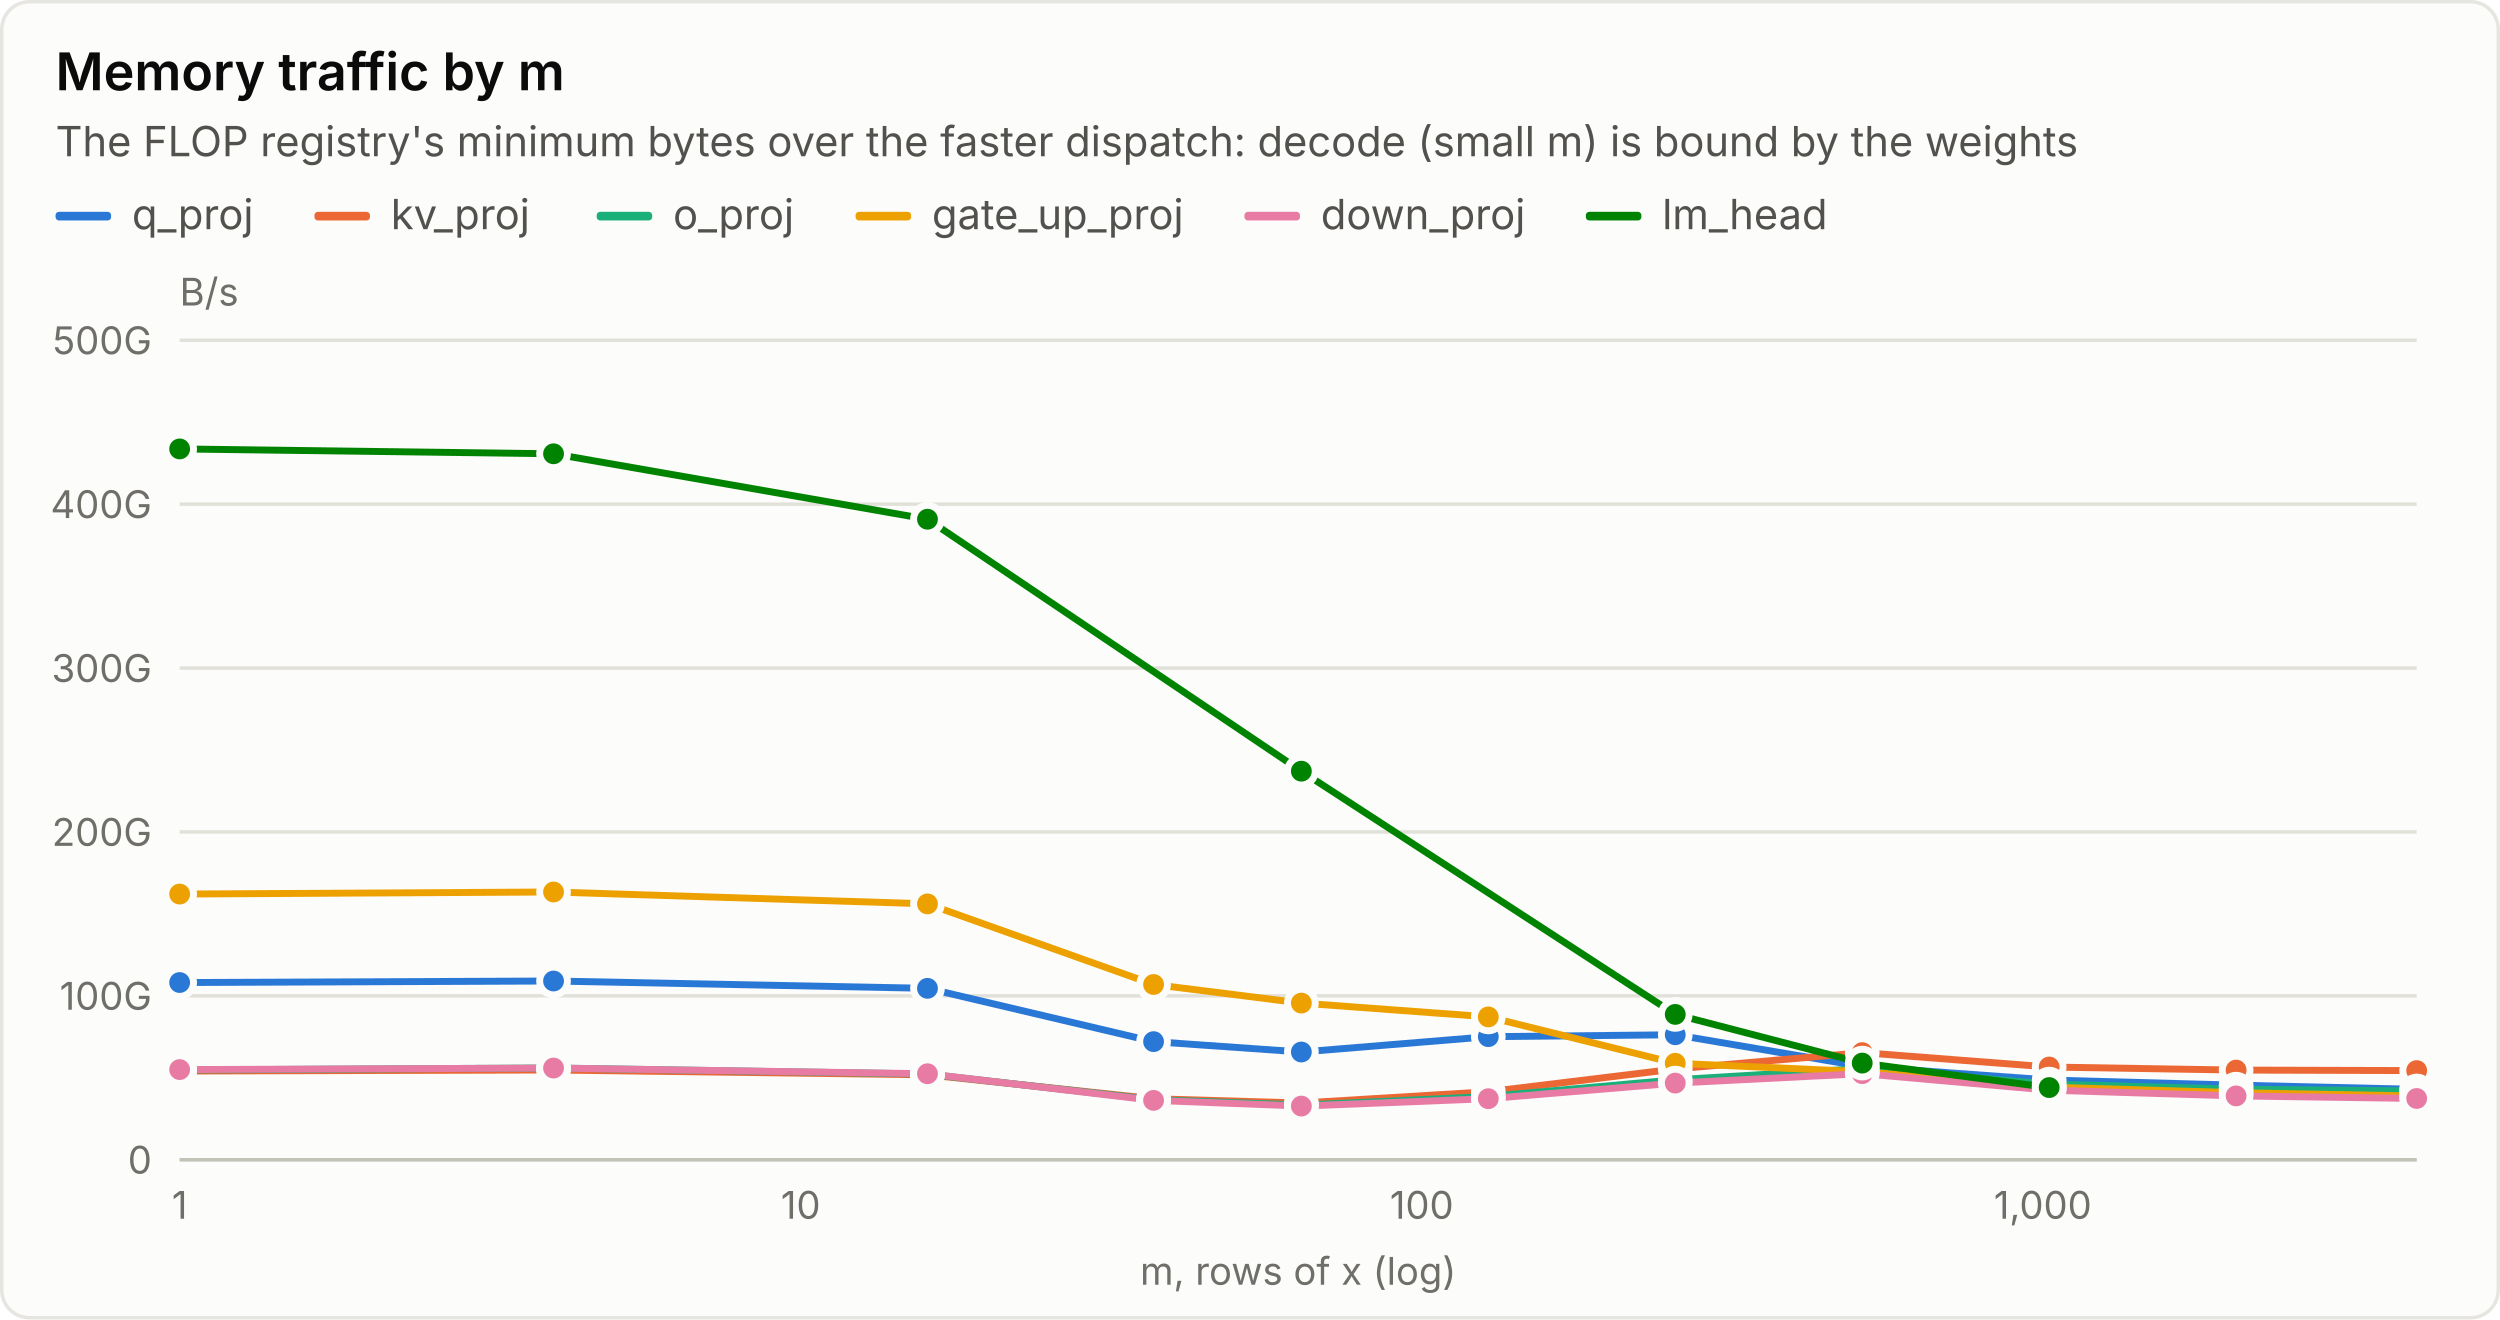
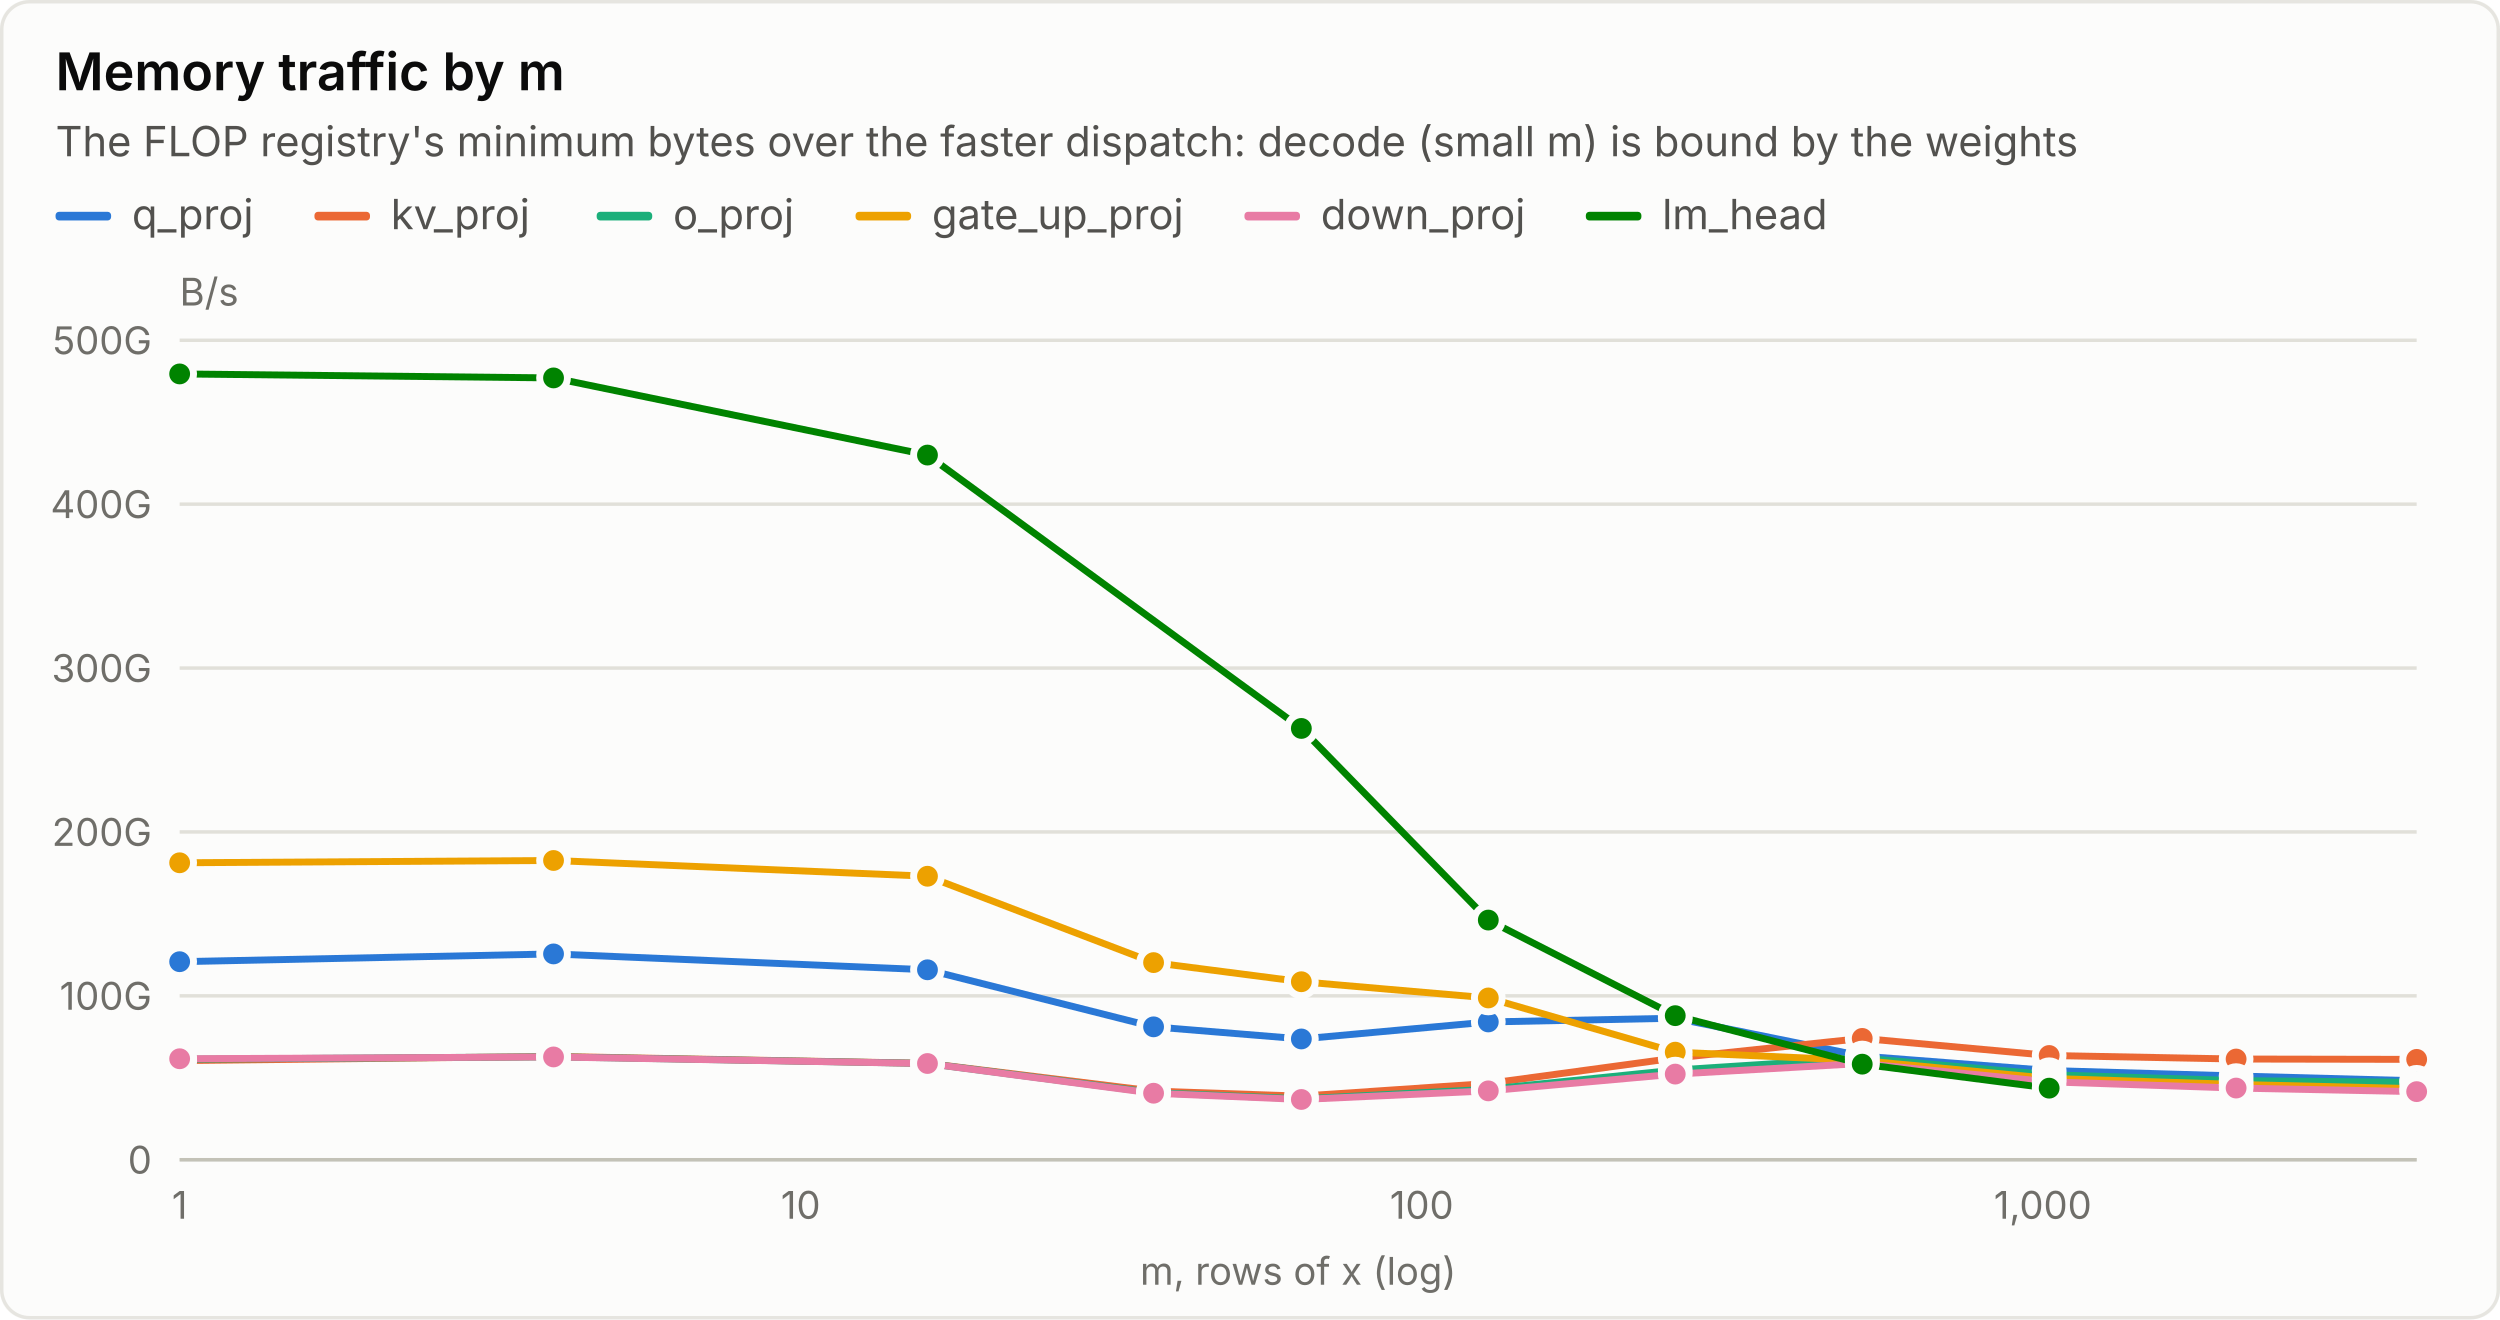
<svg xmlns="http://www.w3.org/2000/svg" width="720" height="380" viewBox="0 0 720 380" role="img" aria-labelledby="matmul-bandwidth-title matmul-bandwidth-desc">
  <style>text{font-family:system-ui,-apple-system,'Segoe UI',sans-serif}.line{fill:none;stroke-width:2;stroke-linejoin:round;stroke-linecap:round}.bg{fill:#fcfcfb}.frame{fill:none;stroke:#e6e5e0}.t1{fill:#0b0b0b}.t2{fill:#52514e}.t3{fill:#6f6e69}.grid{stroke:#e1e0d9}.axis{stroke:#c3c2b7}.ref{stroke:#52514e}.band{fill:#f0efec}.ring{stroke:#fcfcfb}.gap{stroke:#fcfcfb}.qx{fill:#f0efec}.qz{fill:#fcfcfb;stroke:#52514e}.emph{stroke:#52514e}.fn{fill:#a3a29c}.sn{stroke:#a3a29c}.f0{fill:#2a78d6}.s0{stroke:#2a78d6}.f1{fill:#eb6834}.s1{stroke:#eb6834}.f2{fill:#1baf7a}.s2{stroke:#1baf7a}.f3{fill:#eda100}.s3{stroke:#eda100}.f4{fill:#e87ba4}.s4{stroke:#e87ba4}.f5{fill:#008300}.s5{stroke:#008300}.f6{fill:#6250d6}.s6{stroke:#6250d6}.f7{fill:#e34948}.s7{stroke:#e34948}.q0{fill:#cde2fb}.q1{fill:#b7d3f6}.q2{fill:#9ec5f4}.q3{fill:#86b6ef}.q4{fill:#6da7ec}.q5{fill:#5598e7}.q6{fill:#3987e5}.q7{fill:#2a78d6}.q8{fill:#256abf}.q9{fill:#1c5cab}.q10{fill:#184f95}.q11{fill:#104281}.q12{fill:#0d366b}.fgood{fill:#0ca30c}.sgood{stroke:#0ca30c}.fwarn{fill:#fab219}.swarn{stroke:#fab219}.fserious{fill:#ec835a}.sserious{stroke:#ec835a}.fcrit{fill:#d03b3b}.scrit{stroke:#d03b3b}@media (prefers-color-scheme:dark){.bg{fill:#1a1a19}.frame{fill:none;stroke:#2c2c2a}.t1{fill:#f0efec}.t2{fill:#c3c2b7}.t3{fill:#898781}.grid{stroke:#2c2c2a}.axis{stroke:#383835}.ref{stroke:#c3c2b7}.band{fill:#242423}.ring{stroke:#1a1a19}.gap{stroke:#1a1a19}.qx{fill:#242423}.qz{fill:#1a1a19;stroke:#c3c2b7}.emph{stroke:#c3c2b7}.fn{fill:#6f6e69}.sn{stroke:#6f6e69}.f0{fill:#3987e5}.s0{stroke:#3987e5}.f1{fill:#d95926}.s1{stroke:#d95926}.f2{fill:#199e70}.s2{stroke:#199e70}.f3{fill:#c98500}.s3{stroke:#c98500}.f4{fill:#d55181}.s4{stroke:#d55181}.f5{fill:#008300}.s5{stroke:#008300}.f6{fill:#9085e9}.s6{stroke:#9085e9}.f7{fill:#e66767}.s7{stroke:#e66767}.q0{fill:#0d366b}.q1{fill:#104281}.q2{fill:#184f95}.q3{fill:#1c5cab}.q4{fill:#256abf}.q5{fill:#2a78d6}.q6{fill:#3987e5}.q7{fill:#5598e7}.q8{fill:#6da7ec}.q9{fill:#86b6ef}.q10{fill:#9ec5f4}.q11{fill:#b7d3f6}.q12{fill:#cde2fb}}</style>
  <rect class="bg" x="0" y="0" width="720" height="380" rx="8" />
  <rect class="frame" x="0.5" y="0.5" width="719" height="379" rx="8" />
  <text class="t1" x="16" y="26" font-size="15" font-weight="600">Memory traffic by m</text>
  <text class="t2" x="16" y="45" font-size="12">The FLOP registry's minimum bytes over the faster dispatch: decode (small m) is bound by the weights</text>
  <rect class="f0" x="16" y="61" width="16" height="2.5" rx="1" />
  <text class="t2" x="38" y="66" font-size="12">q_proj</text>
  <rect class="f1" x="90.56" y="61" width="16" height="2.5" rx="1" />
  <text class="t2" x="112.56" y="66" font-size="12">kv_proj</text>
  <rect class="f2" x="171.84" y="61" width="16" height="2.5" rx="1" />
  <text class="t2" x="193.84" y="66" font-size="12">o_proj</text>
  <rect class="f3" x="246.4" y="61" width="16" height="2.5" rx="1" />
  <text class="t2" x="268.4" y="66" font-size="12">gate_up_proj</text>
  <rect class="f4" x="358.4" y="61" width="16" height="2.5" rx="1" />
  <text class="t2" x="380.4" y="66" font-size="12">down_proj</text>
  <rect class="f5" x="456.72" y="61" width="16" height="2.5" rx="1" />
  <text class="t2" x="478.72" y="66" font-size="12">lm_head</text>
  <line class="grid" x1="51.74" y1="334" x2="696" y2="334" stroke-width="1" />
  <text class="t3" x="43.74" y="338" font-size="11" text-anchor="end">0</text>
  <line class="grid" x1="51.74" y1="286.8" x2="696" y2="286.8" stroke-width="1" />
  <text class="t3" x="43.74" y="290.8" font-size="11" text-anchor="end">100G</text>
  <line class="grid" x1="51.74" y1="239.6" x2="696" y2="239.6" stroke-width="1" />
  <text class="t3" x="43.74" y="243.6" font-size="11" text-anchor="end">200G</text>
  <line class="grid" x1="51.74" y1="192.4" x2="696" y2="192.4" stroke-width="1" />
  <text class="t3" x="43.74" y="196.4" font-size="11" text-anchor="end">300G</text>
  <line class="grid" x1="51.74" y1="145.2" x2="696" y2="145.2" stroke-width="1" />
  <text class="t3" x="43.74" y="149.2" font-size="11" text-anchor="end">400G</text>
  <line class="grid" x1="51.74" y1="98" x2="696" y2="98" stroke-width="1" />
  <text class="t3" x="43.74" y="102" font-size="11" text-anchor="end">500G</text>
  <text class="t3" x="51.74" y="351" font-size="11" text-anchor="middle">1</text>
  <text class="t3" x="230.6" y="351" font-size="11" text-anchor="middle">10</text>
  <text class="t3" x="409.46" y="351" font-size="11" text-anchor="middle">100</text>
  <text class="t3" x="588.32" y="351" font-size="11" text-anchor="middle">1,000</text>
  <line class="axis" x1="51.74" y1="334" x2="696" y2="334" stroke-width="1" />
  <text class="t3" x="51.74" y="88" font-size="11" text-anchor="start">B/s</text>
  <text class="t3" x="373.87" y="370" font-size="11" text-anchor="middle">m, rows of x (log)</text>
-   <path class="line s0" d="M51.74 282.97 L159.42 282.53 L267.11 284.64 L332.23 299.99 L374.79 302.98 L428.63 298.56 L482.47 298.01 L536.32 307.15 L590.16 311.05 L644 312.52 L696 313.73" />
-   <path class="line s1" d="M51.74 308.46 L159.42 308.16 L267.11 309.55 L332.23 316.44 L374.79 317.67 L428.63 314.41 L482.47 307.87 L536.32 303.15 L590.16 307.3 L644 308.18 L696 308.33" />
-   <path class="line s2" d="M51.74 308.15 L159.42 307.57 L267.11 309.32 L332.23 316.72 L374.79 318.28 L428.63 315.79 L482.47 310.98 L536.32 307.73 L590.16 312.22 L644 313.68 L696 314.2" />
-   <path class="line s3" d="M51.74 257.49 L159.42 256.89 L267.11 260.32 L332.23 283.53 L374.79 288.89 L428.63 292.87 L482.47 306.22 L536.32 308.66 L590.16 313.11 L644 314.69 L696 315.65" />
-   <path class="line s4" d="M51.74 308.04 L159.42 307.6 L267.11 309.24 L332.23 316.91 L374.79 318.55 L428.63 316.42 L482.47 311.93 L536.32 309.21 L590.16 313.98 L644 315.62 L696 316.36" />
-   <path class="line s5" d="M51.74 129.29 L159.42 130.69 L267.11 149.54 L374.79 222.1 L482.47 292.15 L536.32 306.17 L590.16 313.22" />
-   <circle class="f0 ring" cx="51.74" cy="282.97" r="4" stroke-width="2" />
-   <circle class="f0 ring" cx="159.42" cy="282.53" r="4" stroke-width="2" />
-   <circle class="f0 ring" cx="267.11" cy="284.64" r="4" stroke-width="2" />
-   <circle class="f0 ring" cx="332.23" cy="299.99" r="4" stroke-width="2" />
-   <circle class="f0 ring" cx="374.79" cy="302.98" r="4" stroke-width="2" />
-   <circle class="f0 ring" cx="428.63" cy="298.56" r="4" stroke-width="2" />
-   <circle class="f0 ring" cx="482.47" cy="298.01" r="4" stroke-width="2" />
-   <circle class="f0 ring" cx="536.32" cy="307.15" r="4" stroke-width="2" />
-   <circle class="f0 ring" cx="590.16" cy="311.05" r="4" stroke-width="2" />
-   <circle class="f0 ring" cx="644" cy="312.52" r="4" stroke-width="2" />
-   <circle class="f0 ring" cx="696" cy="313.73" r="4" stroke-width="2" />
-   <circle class="f1 ring" cx="51.74" cy="308.46" r="4" stroke-width="2" />
-   <circle class="f1 ring" cx="159.42" cy="308.16" r="4" stroke-width="2" />
-   <circle class="f1 ring" cx="267.11" cy="309.55" r="4" stroke-width="2" />
-   <circle class="f1 ring" cx="332.23" cy="316.44" r="4" stroke-width="2" />
-   <circle class="f1 ring" cx="374.79" cy="317.67" r="4" stroke-width="2" />
-   <circle class="f1 ring" cx="428.63" cy="314.41" r="4" stroke-width="2" />
-   <circle class="f1 ring" cx="482.47" cy="307.87" r="4" stroke-width="2" />
-   <circle class="f1 ring" cx="536.32" cy="303.15" r="4" stroke-width="2" />
-   <circle class="f1 ring" cx="590.16" cy="307.3" r="4" stroke-width="2" />
-   <circle class="f1 ring" cx="644" cy="308.18" r="4" stroke-width="2" />
-   <circle class="f1 ring" cx="696" cy="308.33" r="4" stroke-width="2" />
-   <circle class="f2 ring" cx="51.74" cy="308.15" r="4" stroke-width="2" />
-   <circle class="f2 ring" cx="159.42" cy="307.57" r="4" stroke-width="2" />
-   <circle class="f2 ring" cx="267.11" cy="309.32" r="4" stroke-width="2" />
-   <circle class="f2 ring" cx="332.23" cy="316.72" r="4" stroke-width="2" />
-   <circle class="f2 ring" cx="374.79" cy="318.28" r="4" stroke-width="2" />
-   <circle class="f2 ring" cx="428.63" cy="315.79" r="4" stroke-width="2" />
-   <circle class="f2 ring" cx="482.47" cy="310.98" r="4" stroke-width="2" />
-   <circle class="f2 ring" cx="536.32" cy="307.73" r="4" stroke-width="2" />
-   <circle class="f2 ring" cx="590.16" cy="312.22" r="4" stroke-width="2" />
-   <circle class="f2 ring" cx="644" cy="313.68" r="4" stroke-width="2" />
-   <circle class="f2 ring" cx="696" cy="314.2" r="4" stroke-width="2" />
-   <circle class="f3 ring" cx="51.74" cy="257.49" r="4" stroke-width="2" />
-   <circle class="f3 ring" cx="159.42" cy="256.89" r="4" stroke-width="2" />
-   <circle class="f3 ring" cx="267.11" cy="260.32" r="4" stroke-width="2" />
-   <circle class="f3 ring" cx="332.23" cy="283.53" r="4" stroke-width="2" />
-   <circle class="f3 ring" cx="374.79" cy="288.89" r="4" stroke-width="2" />
-   <circle class="f3 ring" cx="428.63" cy="292.87" r="4" stroke-width="2" />
-   <circle class="f3 ring" cx="482.47" cy="306.22" r="4" stroke-width="2" />
-   <circle class="f3 ring" cx="536.32" cy="308.66" r="4" stroke-width="2" />
-   <circle class="f3 ring" cx="590.16" cy="313.11" r="4" stroke-width="2" />
-   <circle class="f3 ring" cx="644" cy="314.69" r="4" stroke-width="2" />
-   <circle class="f3 ring" cx="696" cy="315.65" r="4" stroke-width="2" />
-   <circle class="f4 ring" cx="51.74" cy="308.04" r="4" stroke-width="2" />
-   <circle class="f4 ring" cx="159.42" cy="307.6" r="4" stroke-width="2" />
-   <circle class="f4 ring" cx="267.11" cy="309.24" r="4" stroke-width="2" />
-   <circle class="f4 ring" cx="332.23" cy="316.91" r="4" stroke-width="2" />
-   <circle class="f4 ring" cx="374.79" cy="318.55" r="4" stroke-width="2" />
-   <circle class="f4 ring" cx="428.63" cy="316.42" r="4" stroke-width="2" />
-   <circle class="f4 ring" cx="482.47" cy="311.93" r="4" stroke-width="2" />
-   <circle class="f4 ring" cx="536.32" cy="309.21" r="4" stroke-width="2" />
-   <circle class="f4 ring" cx="590.16" cy="313.98" r="4" stroke-width="2" />
-   <circle class="f4 ring" cx="644" cy="315.62" r="4" stroke-width="2" />
-   <circle class="f4 ring" cx="696" cy="316.36" r="4" stroke-width="2" />
-   <circle class="f5 ring" cx="51.74" cy="129.29" r="4" stroke-width="2" />
-   <circle class="f5 ring" cx="159.42" cy="130.69" r="4" stroke-width="2" />
-   <circle class="f5 ring" cx="267.11" cy="149.54" r="4" stroke-width="2" />
-   <circle class="f5 ring" cx="374.79" cy="222.1" r="4" stroke-width="2" />
-   <circle class="f5 ring" cx="482.47" cy="292.15" r="4" stroke-width="2" />
-   <circle class="f5 ring" cx="536.32" cy="306.17" r="4" stroke-width="2" />
-   <circle class="f5 ring" cx="590.16" cy="313.22" r="4" stroke-width="2" />
+   <path class="line s0" d="M51.74 276.97 L159.42 274.73 L267.11 279.3 L332.23 295.73 L374.79 299.22 L428.63 294.32 L482.47 293.24 L536.32 304.16 L590.16 308.31 L644 309.88 L696 311.27" />
+   <path class="line s1" d="M51.74 305.46 L159.42 304.25 L267.11 306.24 L332.23 314.24 L374.79 315.69 L428.63 312.03 L482.47 304.71 L536.32 299.06 L590.16 303.98 L644 305 L696 305.1" />
+   <path class="line s2" d="M51.74 305.06 L159.42 304.36 L267.11 306.27 L332.23 314.69 L374.79 316.47 L428.63 313.71 L482.47 308.17 L536.32 304.71 L590.16 309.53 L644 311.22 L696 311.71" />
+   <path class="line s3" d="M51.74 248.48 L159.42 247.82 L267.11 252.36 L332.23 277.23 L374.79 282.74 L428.63 287.41 L482.47 303.02 L536.32 305.45 L590.16 310.58 L644 312.32 L696 313.54" />
+   <path class="line s4" d="M51.74 304.92 L159.42 304.4 L267.11 306.29 L332.23 314.85 L374.79 316.65 L428.63 314.17 L482.47 309.34 L536.32 306.27 L590.16 311.57 L644 313.36 L696 314.39" />
+   <path class="line s5" d="M51.74 107.69 L159.42 108.84 L267.11 131.06 L374.79 209.79 L428.63 264.98 L482.47 292.51 L536.32 306.48 L590.16 313.39" />
+   <circle class="f0 ring" cx="51.74" cy="276.97" r="4" stroke-width="2" />
+   <circle class="f0 ring" cx="159.42" cy="274.73" r="4" stroke-width="2" />
+   <circle class="f0 ring" cx="267.11" cy="279.3" r="4" stroke-width="2" />
+   <circle class="f0 ring" cx="332.23" cy="295.73" r="4" stroke-width="2" />
+   <circle class="f0 ring" cx="374.79" cy="299.22" r="4" stroke-width="2" />
+   <circle class="f0 ring" cx="428.63" cy="294.32" r="4" stroke-width="2" />
+   <circle class="f0 ring" cx="482.47" cy="293.24" r="4" stroke-width="2" />
+   <circle class="f0 ring" cx="536.32" cy="304.16" r="4" stroke-width="2" />
+   <circle class="f0 ring" cx="590.16" cy="308.31" r="4" stroke-width="2" />
+   <circle class="f0 ring" cx="644" cy="309.88" r="4" stroke-width="2" />
+   <circle class="f0 ring" cx="696" cy="311.27" r="4" stroke-width="2" />
+   <circle class="f1 ring" cx="51.74" cy="305.46" r="4" stroke-width="2" />
+   <circle class="f1 ring" cx="159.42" cy="304.25" r="4" stroke-width="2" />
+   <circle class="f1 ring" cx="267.11" cy="306.24" r="4" stroke-width="2" />
+   <circle class="f1 ring" cx="332.23" cy="314.24" r="4" stroke-width="2" />
+   <circle class="f1 ring" cx="374.79" cy="315.69" r="4" stroke-width="2" />
+   <circle class="f1 ring" cx="428.63" cy="312.03" r="4" stroke-width="2" />
+   <circle class="f1 ring" cx="482.47" cy="304.71" r="4" stroke-width="2" />
+   <circle class="f1 ring" cx="536.32" cy="299.06" r="4" stroke-width="2" />
+   <circle class="f1 ring" cx="590.16" cy="303.98" r="4" stroke-width="2" />
+   <circle class="f1 ring" cx="644" cy="305" r="4" stroke-width="2" />
+   <circle class="f1 ring" cx="696" cy="305.1" r="4" stroke-width="2" />
+   <circle class="f2 ring" cx="51.74" cy="305.06" r="4" stroke-width="2" />
+   <circle class="f2 ring" cx="159.42" cy="304.36" r="4" stroke-width="2" />
+   <circle class="f2 ring" cx="267.11" cy="306.27" r="4" stroke-width="2" />
+   <circle class="f2 ring" cx="332.23" cy="314.69" r="4" stroke-width="2" />
+   <circle class="f2 ring" cx="374.79" cy="316.47" r="4" stroke-width="2" />
+   <circle class="f2 ring" cx="428.63" cy="313.71" r="4" stroke-width="2" />
+   <circle class="f2 ring" cx="482.47" cy="308.17" r="4" stroke-width="2" />
+   <circle class="f2 ring" cx="536.32" cy="304.71" r="4" stroke-width="2" />
+   <circle class="f2 ring" cx="590.16" cy="309.53" r="4" stroke-width="2" />
+   <circle class="f2 ring" cx="644" cy="311.22" r="4" stroke-width="2" />
+   <circle class="f2 ring" cx="696" cy="311.71" r="4" stroke-width="2" />
+   <circle class="f3 ring" cx="51.74" cy="248.48" r="4" stroke-width="2" />
+   <circle class="f3 ring" cx="159.42" cy="247.82" r="4" stroke-width="2" />
+   <circle class="f3 ring" cx="267.11" cy="252.36" r="4" stroke-width="2" />
+   <circle class="f3 ring" cx="332.23" cy="277.23" r="4" stroke-width="2" />
+   <circle class="f3 ring" cx="374.79" cy="282.74" r="4" stroke-width="2" />
+   <circle class="f3 ring" cx="428.63" cy="287.41" r="4" stroke-width="2" />
+   <circle class="f3 ring" cx="482.47" cy="303.02" r="4" stroke-width="2" />
+   <circle class="f3 ring" cx="536.32" cy="305.45" r="4" stroke-width="2" />
+   <circle class="f3 ring" cx="590.16" cy="310.58" r="4" stroke-width="2" />
+   <circle class="f3 ring" cx="644" cy="312.32" r="4" stroke-width="2" />
+   <circle class="f3 ring" cx="696" cy="313.54" r="4" stroke-width="2" />
+   <circle class="f4 ring" cx="51.74" cy="304.92" r="4" stroke-width="2" />
+   <circle class="f4 ring" cx="159.42" cy="304.4" r="4" stroke-width="2" />
+   <circle class="f4 ring" cx="267.11" cy="306.29" r="4" stroke-width="2" />
+   <circle class="f4 ring" cx="332.23" cy="314.85" r="4" stroke-width="2" />
+   <circle class="f4 ring" cx="374.79" cy="316.65" r="4" stroke-width="2" />
+   <circle class="f4 ring" cx="428.63" cy="314.17" r="4" stroke-width="2" />
+   <circle class="f4 ring" cx="482.47" cy="309.34" r="4" stroke-width="2" />
+   <circle class="f4 ring" cx="536.32" cy="306.27" r="4" stroke-width="2" />
+   <circle class="f4 ring" cx="590.16" cy="311.57" r="4" stroke-width="2" />
+   <circle class="f4 ring" cx="644" cy="313.36" r="4" stroke-width="2" />
+   <circle class="f4 ring" cx="696" cy="314.39" r="4" stroke-width="2" />
+   <circle class="f5 ring" cx="51.74" cy="107.69" r="4" stroke-width="2" />
+   <circle class="f5 ring" cx="159.42" cy="108.84" r="4" stroke-width="2" />
+   <circle class="f5 ring" cx="267.11" cy="131.06" r="4" stroke-width="2" />
+   <circle class="f5 ring" cx="374.79" cy="209.79" r="4" stroke-width="2" />
+   <circle class="f5 ring" cx="428.63" cy="264.98" r="4" stroke-width="2" />
+   <circle class="f5 ring" cx="482.47" cy="292.51" r="4" stroke-width="2" />
+   <circle class="f5 ring" cx="536.32" cy="306.48" r="4" stroke-width="2" />
+   <circle class="f5 ring" cx="590.16" cy="313.39" r="4" stroke-width="2" />
</svg>
